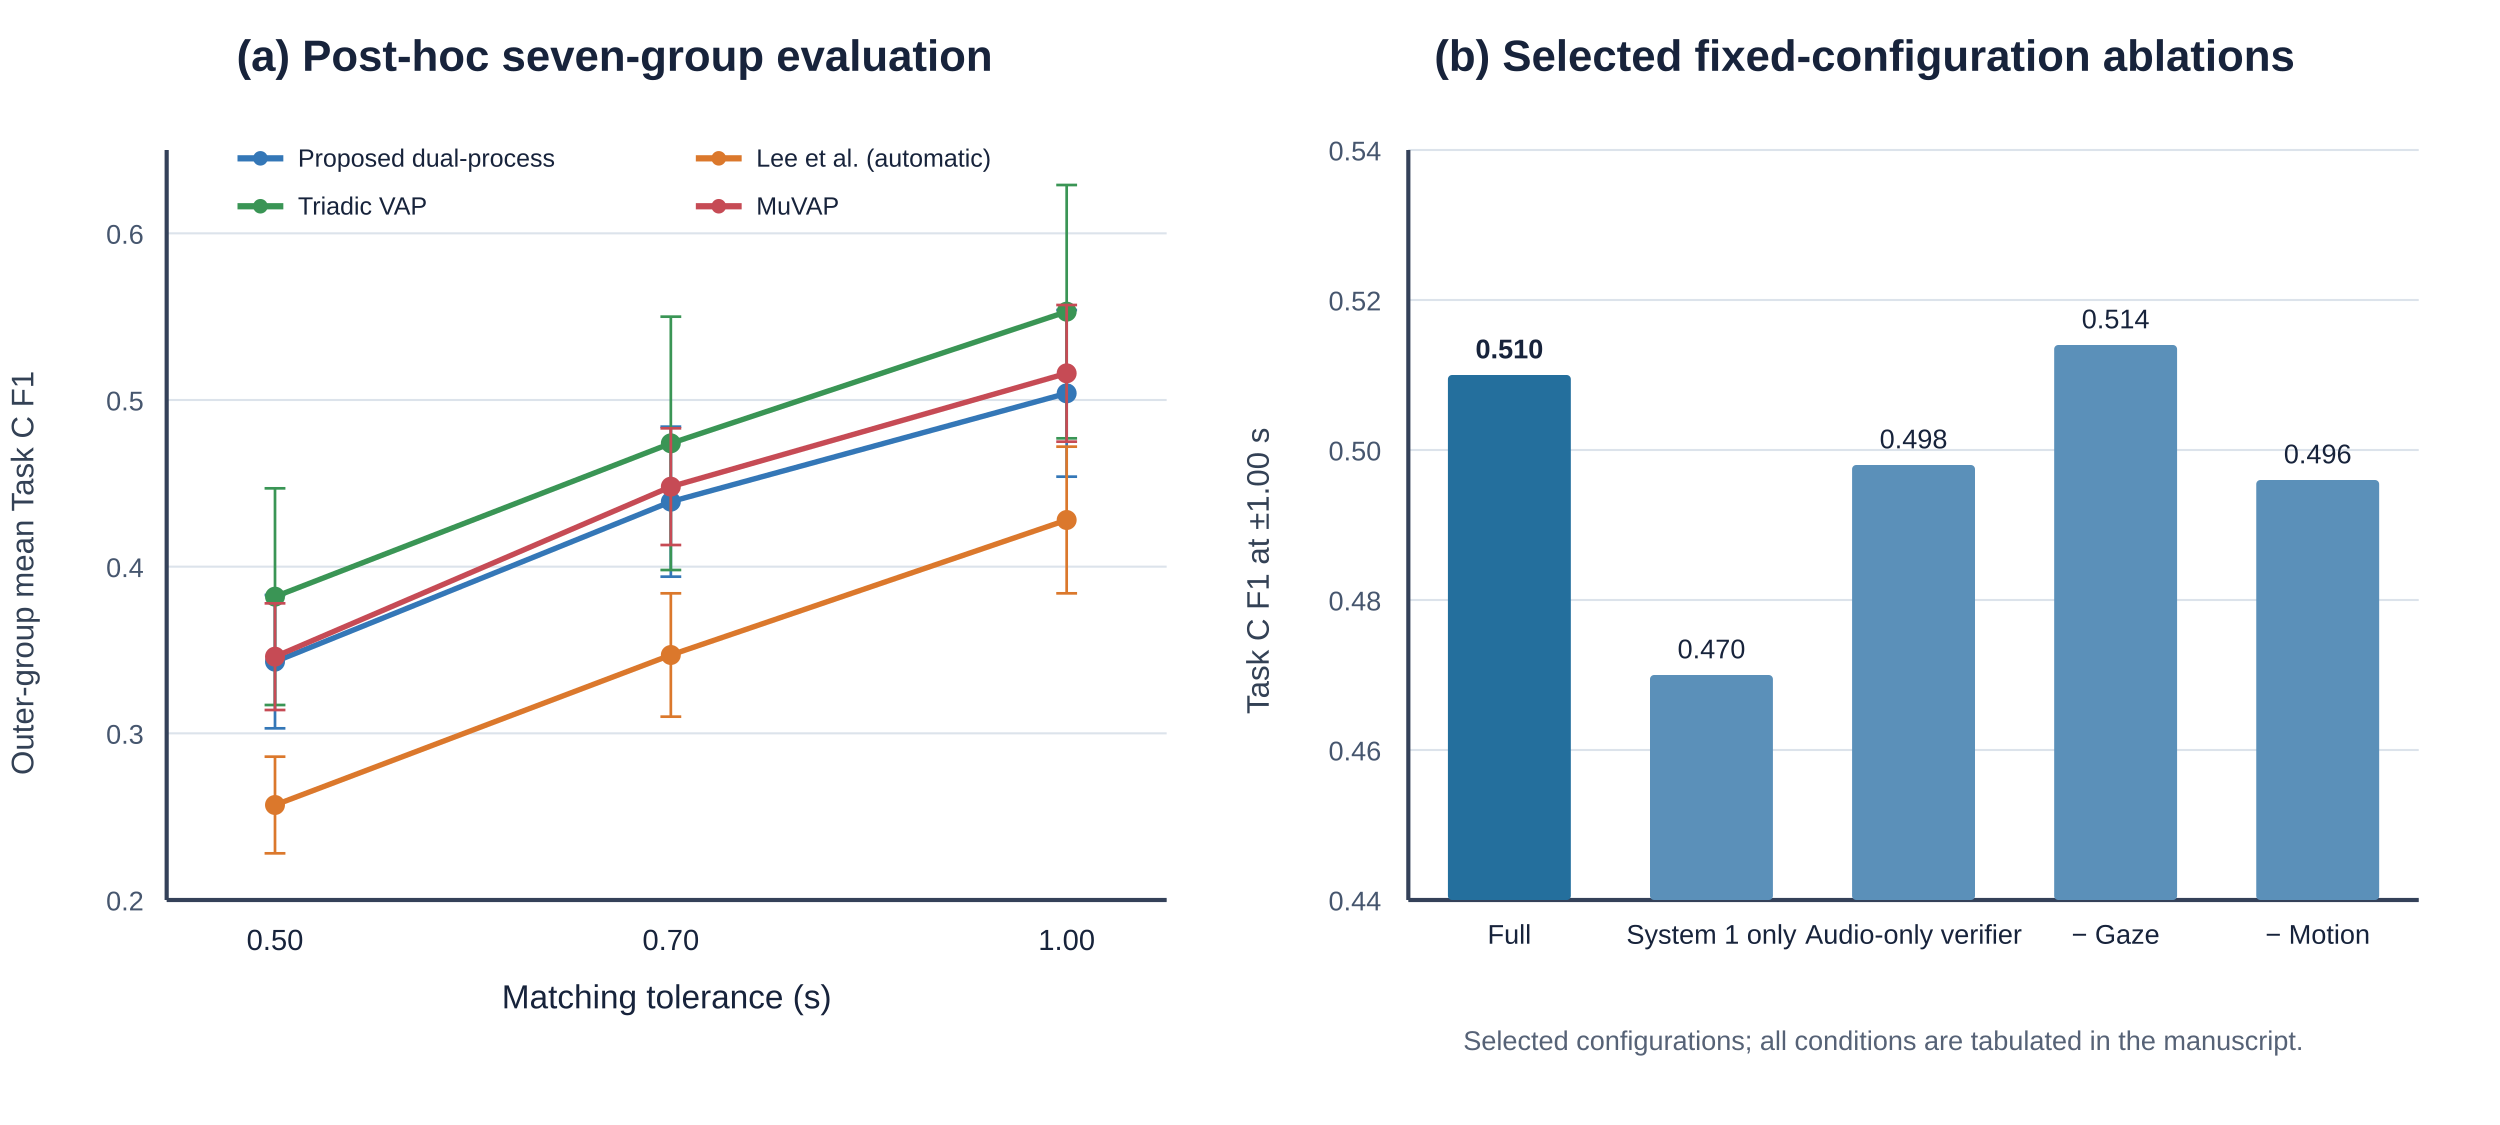
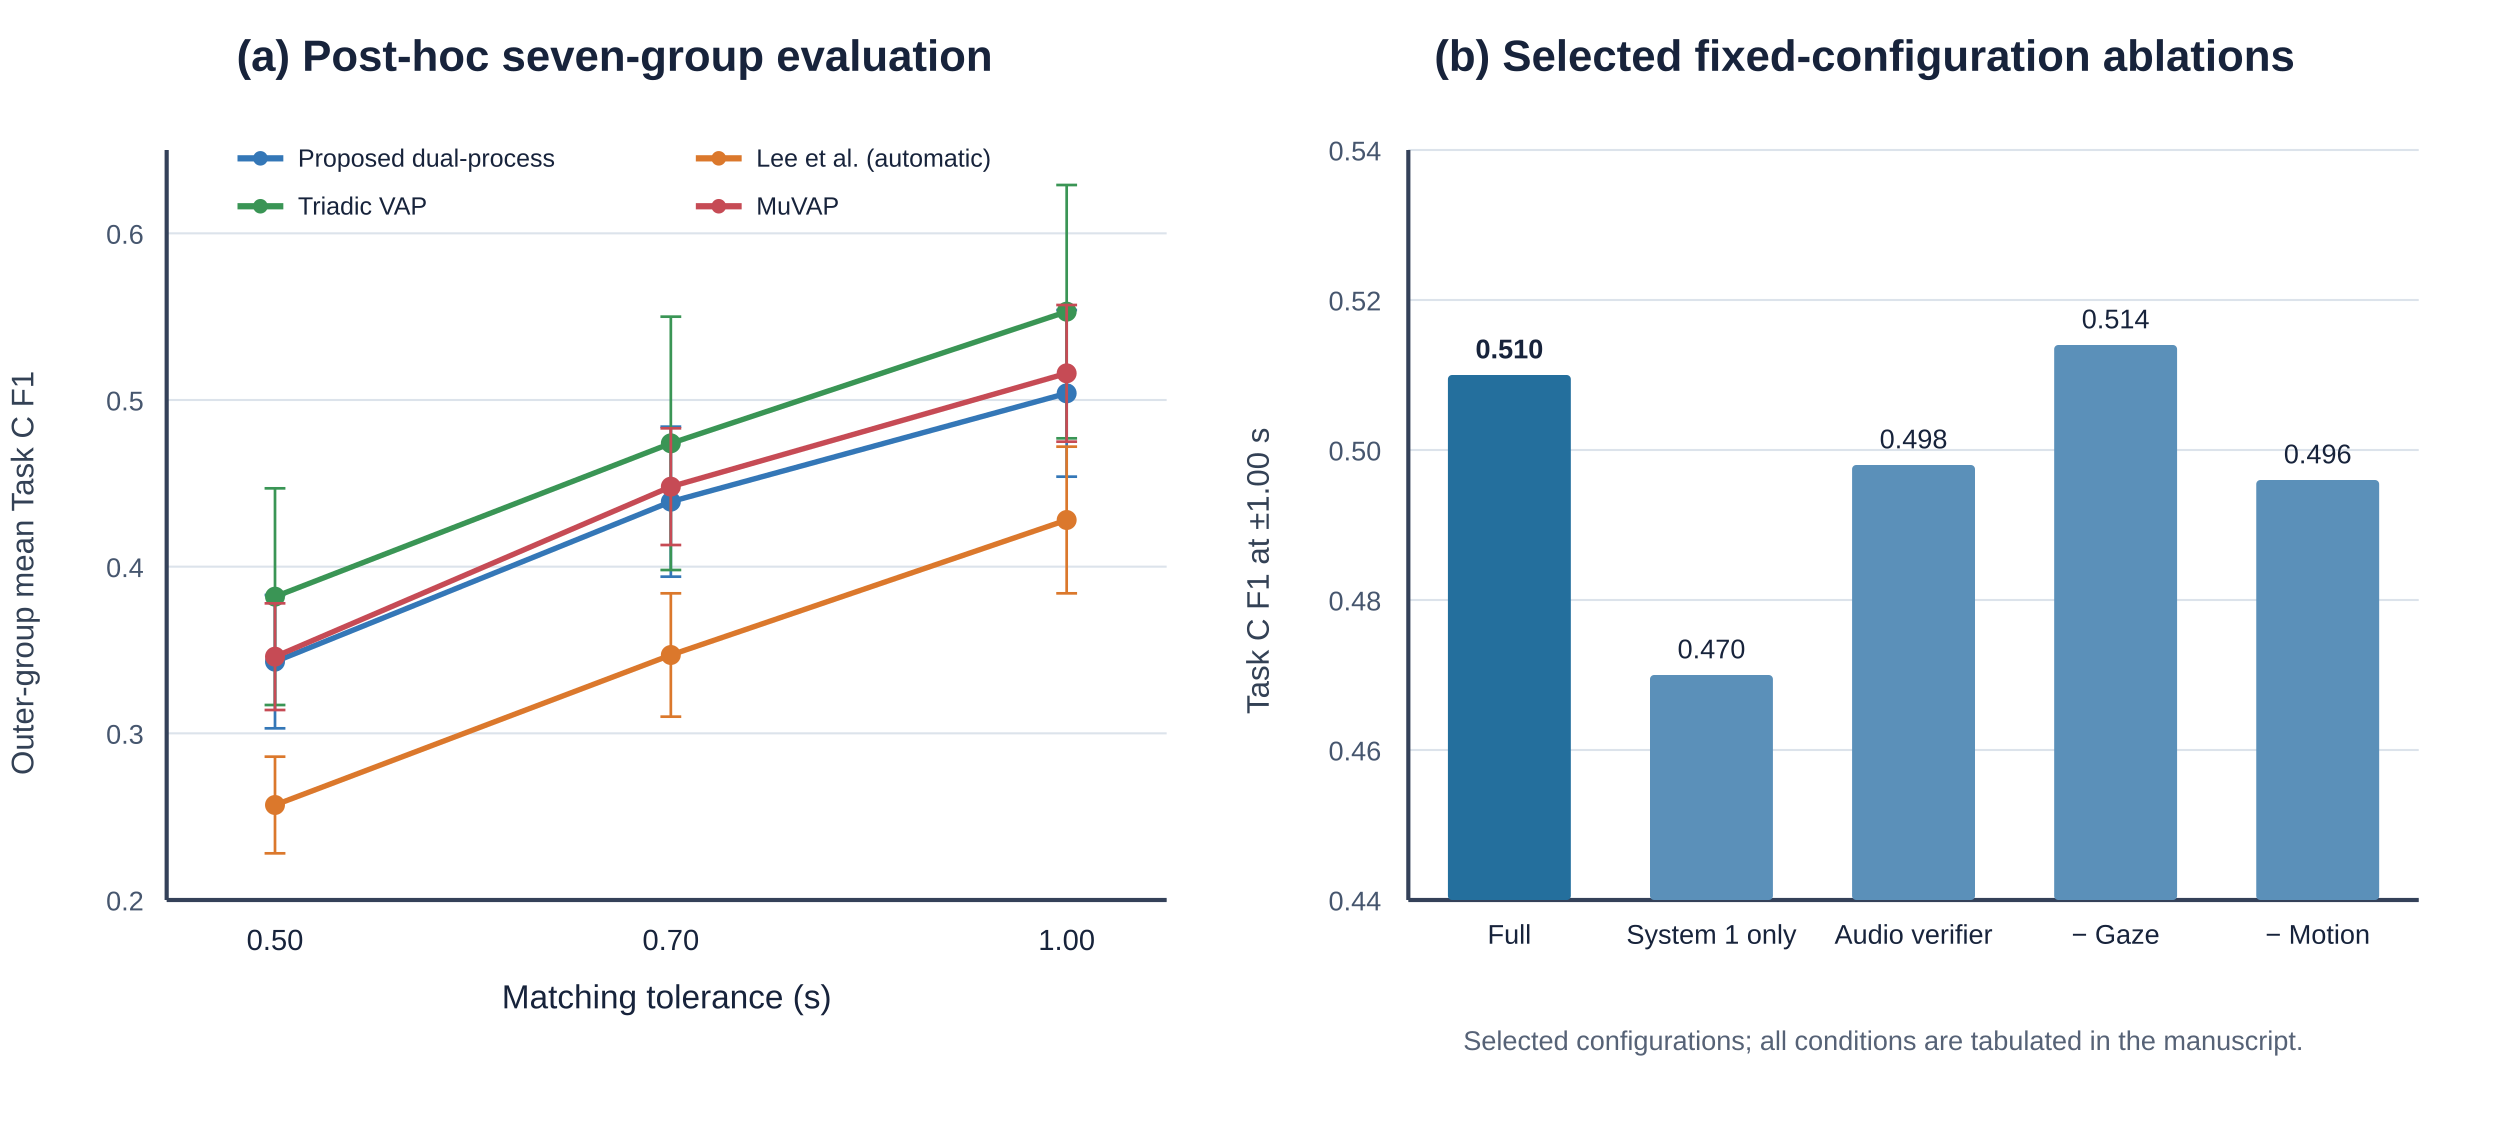
<svg xmlns="http://www.w3.org/2000/svg" width="1200" height="540" viewBox="0 0 1200 540" role="img" aria-labelledby="title desc">
  <rect x="0" y="0" width="1200" height="540" rx="0" fill="#ffffff" />
  <text x="295" y="34" font-family="Arial, Helvetica, sans-serif" font-size="21" font-weight="700" fill="#17233b" text-anchor="middle">(a) Post-hoc seven-group evaluation</text>
  <text x="895" y="34" font-family="Arial, Helvetica, sans-serif" font-size="21" font-weight="700" fill="#17233b" text-anchor="middle">(b) Selected fixed-configuration ablations</text>
  <line x1="80" y1="432" x2="560" y2="432" stroke="#dce3eb" stroke-width="1" />
  <text x="69" y="437" font-family="Arial, Helvetica, sans-serif" font-size="13" font-weight="400" fill="#46566e" text-anchor="end">0.2</text>
  <line x1="80" y1="352" x2="560" y2="352" stroke="#dce3eb" stroke-width="1" />
  <text x="69" y="357" font-family="Arial, Helvetica, sans-serif" font-size="13" font-weight="400" fill="#46566e" text-anchor="end">0.3</text>
  <line x1="80" y1="272" x2="560" y2="272" stroke="#dce3eb" stroke-width="1" />
  <text x="69" y="277" font-family="Arial, Helvetica, sans-serif" font-size="13" font-weight="400" fill="#46566e" text-anchor="end">0.4</text>
  <line x1="80" y1="192" x2="560" y2="192" stroke="#dce3eb" stroke-width="1" />
  <text x="69" y="197" font-family="Arial, Helvetica, sans-serif" font-size="13" font-weight="400" fill="#46566e" text-anchor="end">0.5</text>
  <line x1="80" y1="112" x2="560" y2="112" stroke="#dce3eb" stroke-width="1" />
  <text x="69" y="117" font-family="Arial, Helvetica, sans-serif" font-size="13" font-weight="400" fill="#46566e" text-anchor="end">0.6</text>
  <line x1="80" y1="72" x2="80" y2="432" stroke="#344159" stroke-width="2" />
  <line x1="80" y1="432" x2="560" y2="432" stroke="#344159" stroke-width="2" />
  <text x="16" y="275" font-family="Arial, Helvetica, sans-serif" font-size="15" font-weight="400" fill="#334155" text-anchor="middle" transform="rotate(-90 16 275)">Outer-group mean Task C F1</text>
  <text x="132" y="456" font-family="Arial, Helvetica, sans-serif" font-size="14" font-weight="400" fill="#17233b" text-anchor="middle">0.50</text>
  <text x="322" y="456" font-family="Arial, Helvetica, sans-serif" font-size="14" font-weight="400" fill="#17233b" text-anchor="middle">0.70</text>
  <text x="512" y="456" font-family="Arial, Helvetica, sans-serif" font-size="14" font-weight="400" fill="#17233b" text-anchor="middle">1.00</text>
  <text x="320" y="484" font-family="Arial, Helvetica, sans-serif" font-size="16" font-weight="400" fill="#17233b" text-anchor="middle">Matching tolerance (s)</text>
  <polyline points="132,317.6 322,240.8 512,188.8" fill="none" stroke="#3477b7" stroke-width="2.6" stroke-linejoin="round" />
  <line x1="132" y1="285.6" x2="132" y2="349.6" stroke="#3477b7" stroke-width="1.3" />
  <line x1="127" y1="285.6" x2="137" y2="285.6" stroke="#3477b7" stroke-width="1.3" />
  <line x1="127" y1="349.6" x2="137" y2="349.6" stroke="#3477b7" stroke-width="1.3" />
  <circle cx="132" cy="317.6" r="4.8" fill="#3477b7" />
  <line x1="322" y1="204.8" x2="322" y2="276.8" stroke="#3477b7" stroke-width="1.3" />
  <line x1="317" y1="204.8" x2="327" y2="204.8" stroke="#3477b7" stroke-width="1.3" />
  <line x1="317" y1="276.8" x2="327" y2="276.8" stroke="#3477b7" stroke-width="1.3" />
  <circle cx="322" cy="240.8" r="4.8" fill="#3477b7" />
  <line x1="512" y1="148.8" x2="512" y2="228.8" stroke="#3477b7" stroke-width="1.3" />
  <line x1="507" y1="148.8" x2="517" y2="148.8" stroke="#3477b7" stroke-width="1.3" />
  <line x1="507" y1="228.8" x2="517" y2="228.8" stroke="#3477b7" stroke-width="1.3" />
  <circle cx="512" cy="188.8" r="4.8" fill="#3477b7" />
  <line x1="114" y1="76" x2="136" y2="76" stroke="#3477b7" stroke-width="3" />
  <circle cx="125" cy="76" r="3.5" fill="#3477b7" />
  <text x="143" y="80" font-family="Arial, Helvetica, sans-serif" font-size="12" font-weight="400" fill="#17233b" text-anchor="start">Proposed dual-process</text>
  <polyline points="132,386.4 322,314.4 512,249.6" fill="none" stroke="#db782c" stroke-width="2.6" stroke-linejoin="round" />
  <line x1="132" y1="363.2" x2="132" y2="409.6" stroke="#db782c" stroke-width="1.3" />
  <line x1="127" y1="363.2" x2="137" y2="363.2" stroke="#db782c" stroke-width="1.3" />
  <line x1="127" y1="409.6" x2="137" y2="409.6" stroke="#db782c" stroke-width="1.3" />
  <circle cx="132" cy="386.4" r="4.8" fill="#db782c" />
  <line x1="322" y1="284.8" x2="322" y2="344" stroke="#db782c" stroke-width="1.3" />
  <line x1="317" y1="284.8" x2="327" y2="284.8" stroke="#db782c" stroke-width="1.3" />
  <line x1="317" y1="344" x2="327" y2="344" stroke="#db782c" stroke-width="1.3" />
  <circle cx="322" cy="314.4" r="4.8" fill="#db782c" />
  <line x1="512" y1="214.4" x2="512" y2="284.8" stroke="#db782c" stroke-width="1.3" />
  <line x1="507" y1="214.4" x2="517" y2="214.4" stroke="#db782c" stroke-width="1.3" />
  <line x1="507" y1="284.8" x2="517" y2="284.8" stroke="#db782c" stroke-width="1.3" />
  <circle cx="512" cy="249.6" r="4.8" fill="#db782c" />
  <line x1="334" y1="76" x2="356" y2="76" stroke="#db782c" stroke-width="3" />
  <circle cx="345" cy="76" r="3.5" fill="#db782c" />
  <text x="363" y="80" font-family="Arial, Helvetica, sans-serif" font-size="12" font-weight="400" fill="#17233b" text-anchor="start">Lee et al. (automatic)</text>
  <polyline points="132,286.4 322,212.8 512,149.6" fill="none" stroke="#3a9555" stroke-width="2.6" stroke-linejoin="round" />
  <line x1="132" y1="234.4" x2="132" y2="338.4" stroke="#3a9555" stroke-width="1.3" />
  <line x1="127" y1="234.4" x2="137" y2="234.4" stroke="#3a9555" stroke-width="1.3" />
  <line x1="127" y1="338.4" x2="137" y2="338.4" stroke="#3a9555" stroke-width="1.3" />
  <circle cx="132" cy="286.4" r="4.8" fill="#3a9555" />
  <line x1="322" y1="152" x2="322" y2="273.6" stroke="#3a9555" stroke-width="1.3" />
  <line x1="317" y1="152" x2="327" y2="152" stroke="#3a9555" stroke-width="1.3" />
  <line x1="317" y1="273.6" x2="327" y2="273.6" stroke="#3a9555" stroke-width="1.3" />
  <circle cx="322" cy="212.8" r="4.8" fill="#3a9555" />
  <line x1="512" y1="88.8" x2="512" y2="210.4" stroke="#3a9555" stroke-width="1.3" />
  <line x1="507" y1="88.8" x2="517" y2="88.8" stroke="#3a9555" stroke-width="1.3" />
  <line x1="507" y1="210.4" x2="517" y2="210.4" stroke="#3a9555" stroke-width="1.3" />
  <circle cx="512" cy="149.6" r="4.8" fill="#3a9555" />
  <line x1="114" y1="99" x2="136" y2="99" stroke="#3a9555" stroke-width="3" />
  <circle cx="125" cy="99" r="3.5" fill="#3a9555" />
  <text x="143" y="103" font-family="Arial, Helvetica, sans-serif" font-size="12" font-weight="400" fill="#17233b" text-anchor="start">Triadic VAP</text>
  <polyline points="132,315.2 322,233.6 512,179.2" fill="none" stroke="#c64b55" stroke-width="2.6" stroke-linejoin="round" />
  <line x1="132" y1="289.6" x2="132" y2="340.8" stroke="#c64b55" stroke-width="1.3" />
  <line x1="127" y1="289.6" x2="137" y2="289.6" stroke="#c64b55" stroke-width="1.3" />
  <line x1="127" y1="340.8" x2="137" y2="340.8" stroke="#c64b55" stroke-width="1.3" />
  <circle cx="132" cy="315.2" r="4.8" fill="#c64b55" />
  <line x1="322" y1="205.6" x2="322" y2="261.6" stroke="#c64b55" stroke-width="1.3" />
  <line x1="317" y1="205.6" x2="327" y2="205.6" stroke="#c64b55" stroke-width="1.3" />
  <line x1="317" y1="261.6" x2="327" y2="261.6" stroke="#c64b55" stroke-width="1.3" />
  <circle cx="322" cy="233.6" r="4.8" fill="#c64b55" />
  <line x1="512" y1="146.4" x2="512" y2="212" stroke="#c64b55" stroke-width="1.3" />
  <line x1="507" y1="146.4" x2="517" y2="146.4" stroke="#c64b55" stroke-width="1.3" />
  <line x1="507" y1="212" x2="517" y2="212" stroke="#c64b55" stroke-width="1.3" />
  <circle cx="512" cy="179.2" r="4.8" fill="#c64b55" />
  <line x1="334" y1="99" x2="356" y2="99" stroke="#c64b55" stroke-width="3" />
  <circle cx="345" cy="99" r="3.5" fill="#c64b55" />
  <text x="363" y="103" font-family="Arial, Helvetica, sans-serif" font-size="12" font-weight="400" fill="#17233b" text-anchor="start">MuVAP</text>
  <line x1="676" y1="432" x2="1161" y2="432" stroke="#dce3eb" stroke-width="1" />
  <text x="663" y="437" font-family="Arial, Helvetica, sans-serif" font-size="13" font-weight="400" fill="#46566e" text-anchor="end">0.44</text>
  <line x1="676" y1="360" x2="1161" y2="360" stroke="#dce3eb" stroke-width="1" />
  <text x="663" y="365" font-family="Arial, Helvetica, sans-serif" font-size="13" font-weight="400" fill="#46566e" text-anchor="end">0.46</text>
  <line x1="676" y1="288" x2="1161" y2="288" stroke="#dce3eb" stroke-width="1" />
  <text x="663" y="293" font-family="Arial, Helvetica, sans-serif" font-size="13" font-weight="400" fill="#46566e" text-anchor="end">0.48</text>
  <line x1="676" y1="216" x2="1161" y2="216" stroke="#dce3eb" stroke-width="1" />
  <text x="663" y="221" font-family="Arial, Helvetica, sans-serif" font-size="13" font-weight="400" fill="#46566e" text-anchor="end">0.50</text>
  <line x1="676" y1="144" x2="1161" y2="144" stroke="#dce3eb" stroke-width="1" />
  <text x="663" y="149" font-family="Arial, Helvetica, sans-serif" font-size="13" font-weight="400" fill="#46566e" text-anchor="end">0.52</text>
  <line x1="676" y1="72" x2="1161" y2="72" stroke="#dce3eb" stroke-width="1" />
  <text x="663" y="77" font-family="Arial, Helvetica, sans-serif" font-size="13" font-weight="400" fill="#46566e" text-anchor="end">0.54</text>
  <line x1="676" y1="72" x2="676" y2="432" stroke="#344159" stroke-width="2" />
  <line x1="676" y1="432" x2="1161" y2="432" stroke="#344159" stroke-width="2" />
  <text x="609" y="274" font-family="Arial, Helvetica, sans-serif" font-size="15" font-weight="400" fill="#334155" text-anchor="middle" transform="rotate(-90 609 274)">Task C F1 at ±1.00 s</text>
  <rect x="695" y="180" width="59" height="252" rx="2" fill="#246f9d" />
  <text x="724.5" y="172" font-family="Arial, Helvetica, sans-serif" font-size="13" font-weight="700" fill="#17233b" text-anchor="middle">0.510</text>
  <text x="724.5" y="453" font-family="Arial, Helvetica, sans-serif" font-size="13" font-weight="400" fill="#17233b" text-anchor="middle">Full</text>
  <rect x="792" y="324" width="59" height="108" rx="2" fill="#5b90b9" />
  <text x="821.5" y="316" font-family="Arial, Helvetica, sans-serif" font-size="13" font-weight="400" fill="#17233b" text-anchor="middle">0.470</text>
  <text x="821.5" y="453" font-family="Arial, Helvetica, sans-serif" font-size="13" font-weight="400" fill="#17233b" text-anchor="middle">System 1 only</text>
  <rect x="889" y="223.2" width="59" height="208.8" rx="2" fill="#5b90b9" />
  <text x="918.5" y="215.2" font-family="Arial, Helvetica, sans-serif" font-size="13" font-weight="400" fill="#17233b" text-anchor="middle">0.498</text>
-   <text x="918.5" y="453" font-family="Arial, Helvetica, sans-serif" font-size="13" font-weight="400" fill="#17233b" text-anchor="middle">Audio-only verifier</text>
+   <text x="918.5" y="453" font-family="Arial, Helvetica, sans-serif" font-size="13" font-weight="400" fill="#17233b" text-anchor="middle">Audio verifier</text>
  <rect x="986" y="165.6" width="59" height="266.4" rx="2" fill="#5b90b9" />
  <text x="1015.5" y="157.6" font-family="Arial, Helvetica, sans-serif" font-size="13" font-weight="400" fill="#17233b" text-anchor="middle">0.514</text>
  <text x="1015.5" y="453" font-family="Arial, Helvetica, sans-serif" font-size="13" font-weight="400" fill="#17233b" text-anchor="middle">− Gaze</text>
  <rect x="1083" y="230.4" width="59" height="201.6" rx="2" fill="#5b90b9" />
  <text x="1112.5" y="222.4" font-family="Arial, Helvetica, sans-serif" font-size="13" font-weight="400" fill="#17233b" text-anchor="middle">0.496</text>
  <text x="1112.5" y="453" font-family="Arial, Helvetica, sans-serif" font-size="13" font-weight="400" fill="#17233b" text-anchor="middle">− Motion</text>
  <text x="904" y="504" font-family="Arial, Helvetica, sans-serif" font-size="13" font-weight="400" fill="#566276" text-anchor="middle">Selected configurations; all conditions are tabulated in the manuscript.</text>
</svg>
